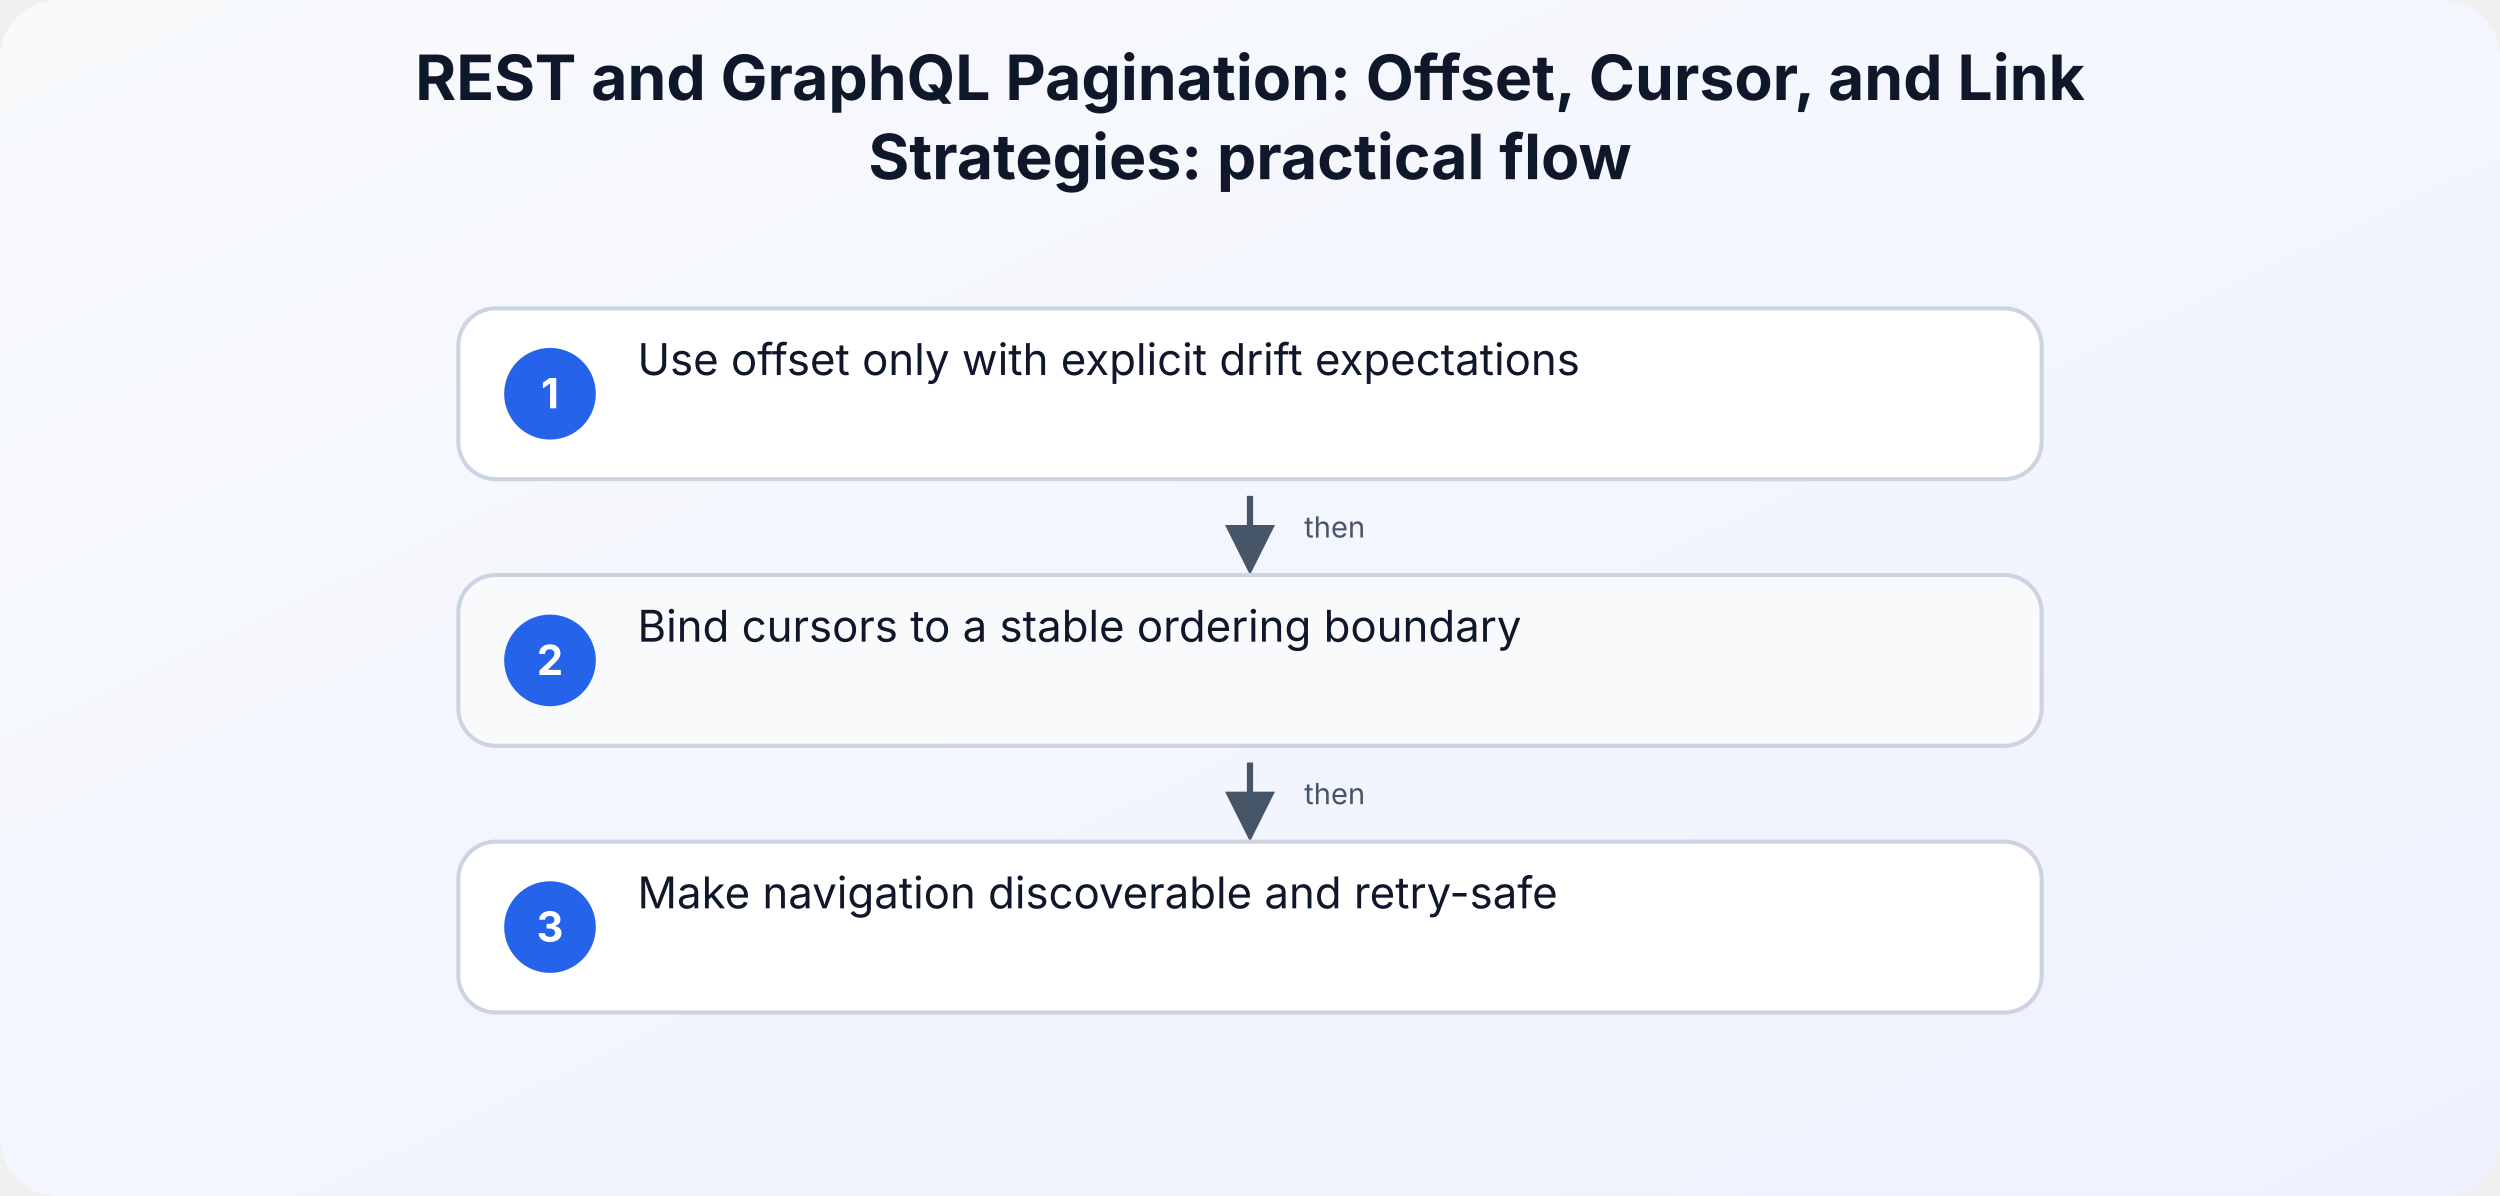
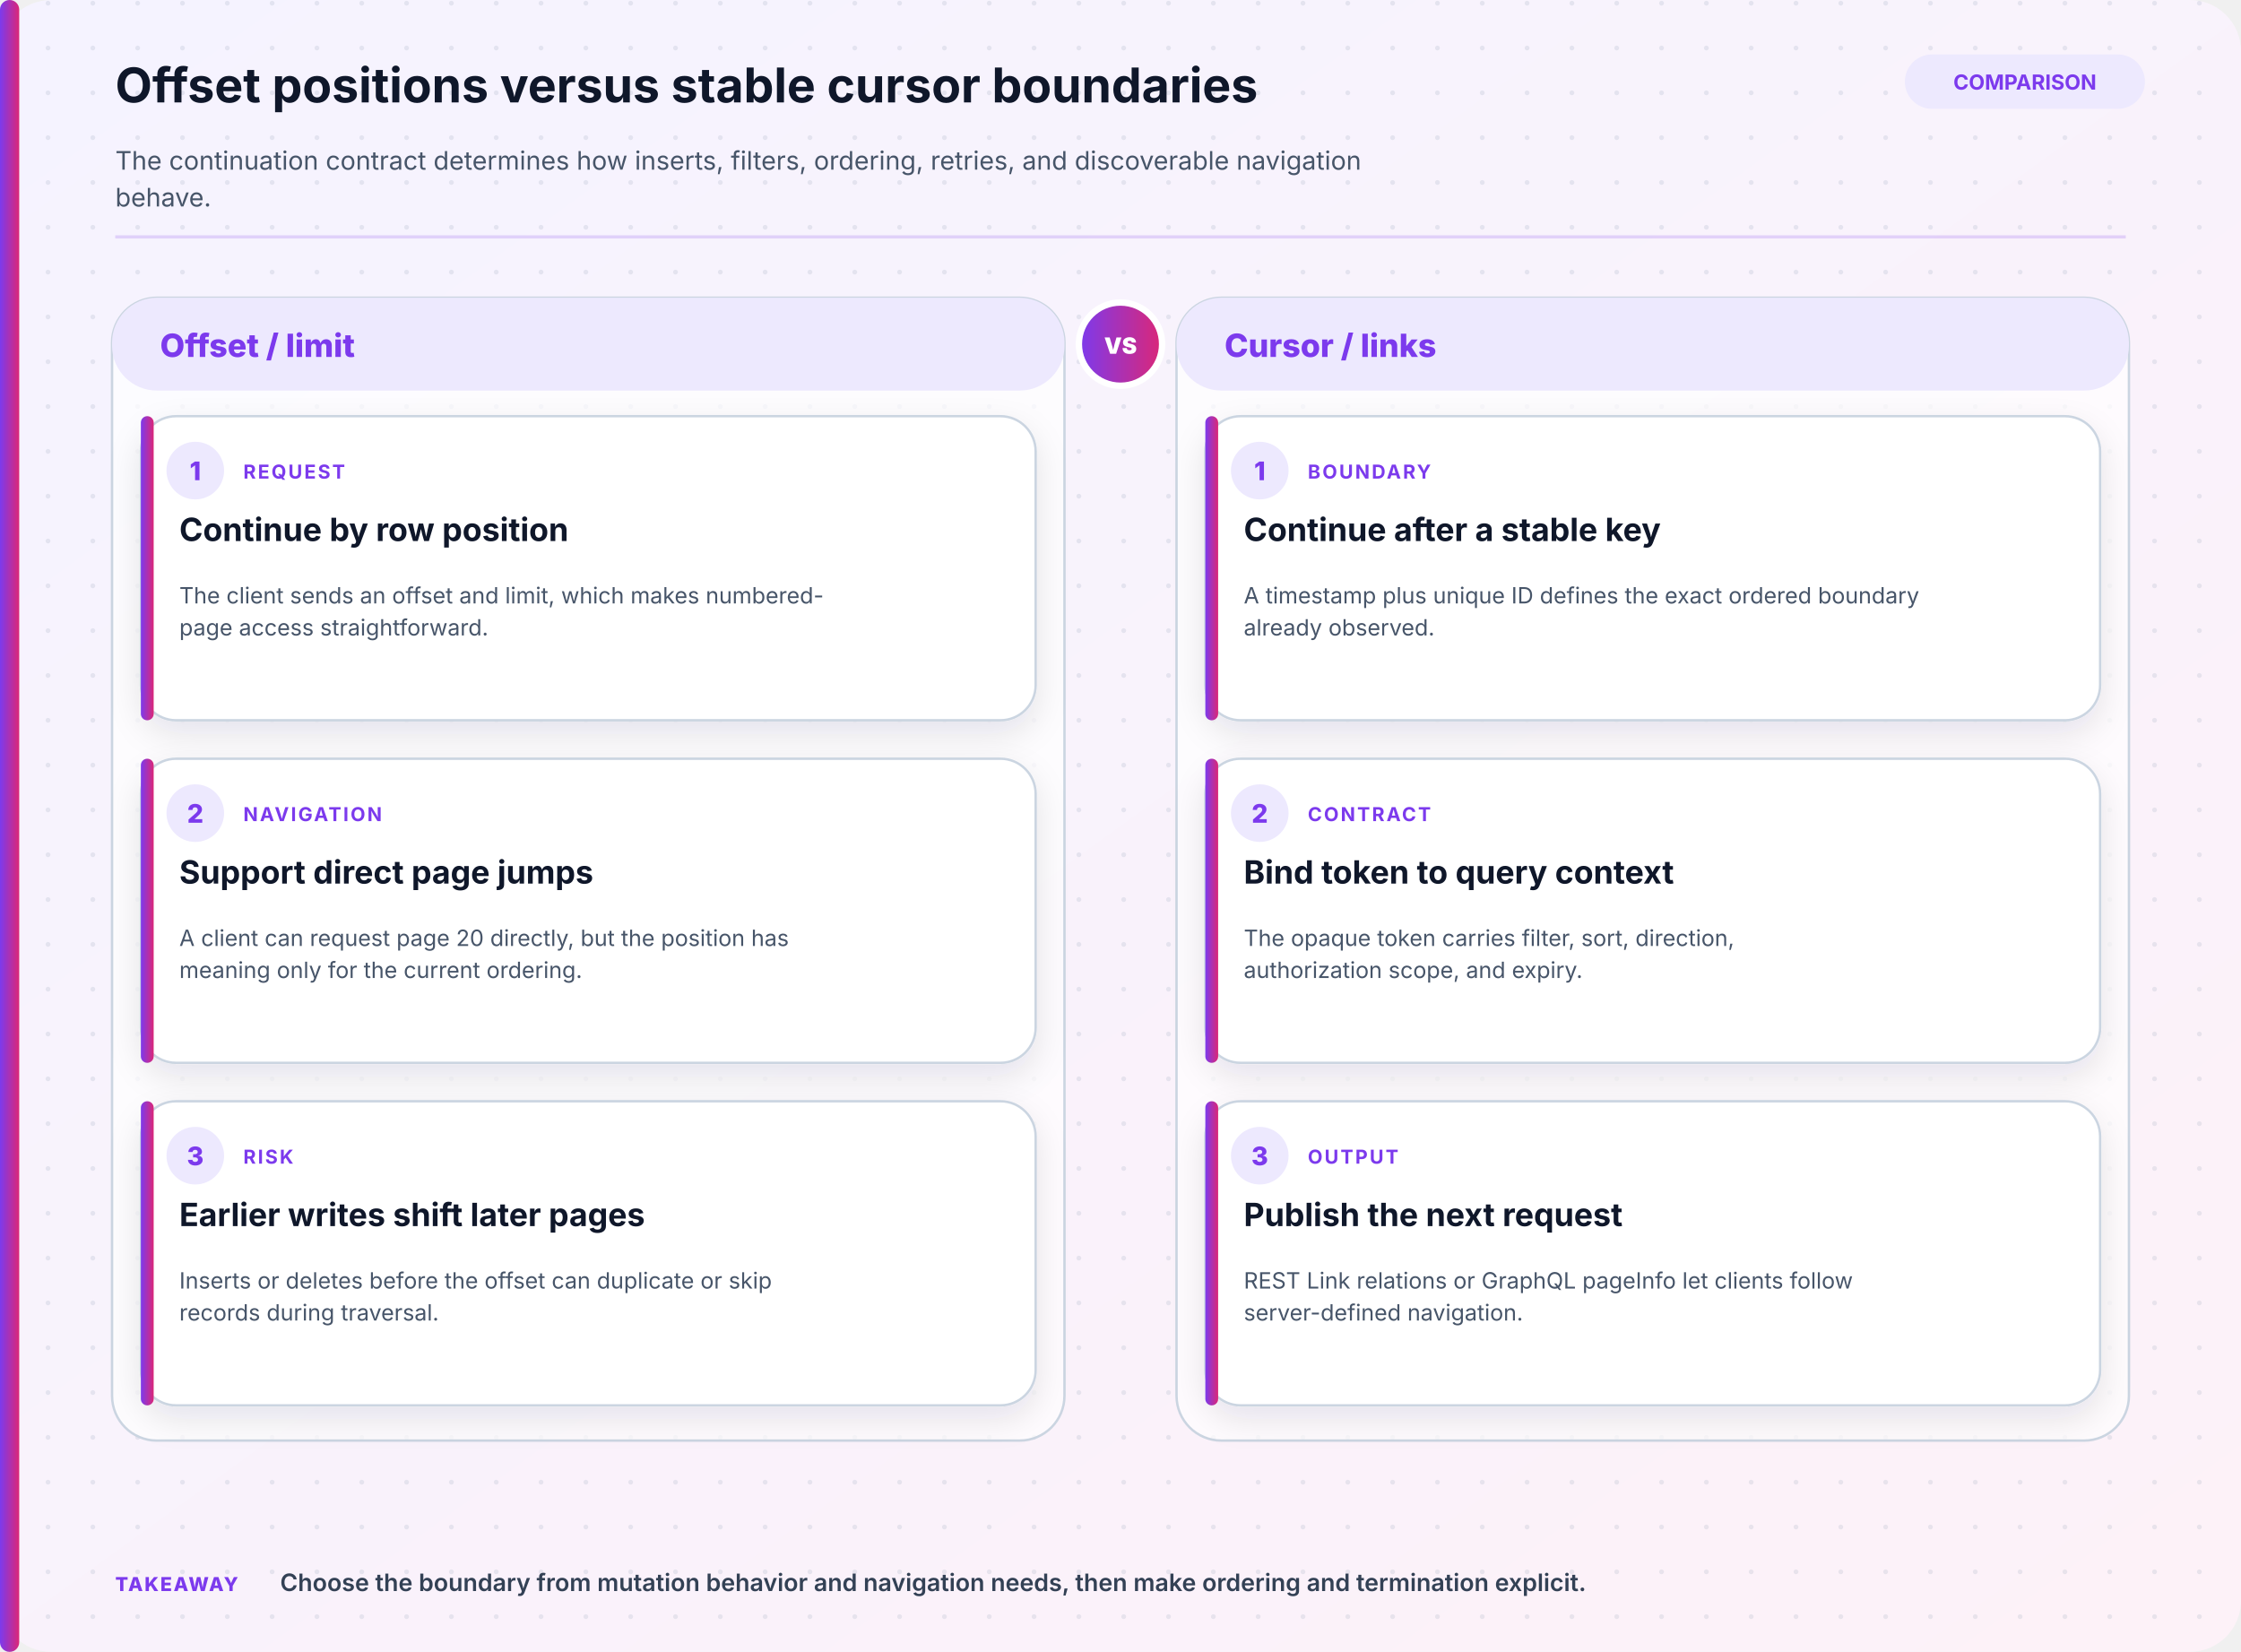
- <svg xmlns="http://www.w3.org/2000/svg" width="1200" height="574" viewBox="0 0 1200 574" role="img" aria-labelledby="title desc" data-text-collision-check="strict">
+ <svg xmlns="http://www.w3.org/2000/svg" width="1400" height="1032" viewBox="0 0 1400 1032" role="img" aria-labelledby="title desc" data-text-collision-check="strict">
  <defs>
    <linearGradient id="bg" x1="0" x2="1" y1="0" y2="1">
-       <stop offset="0" stop-color="#f8fafc" />
-       <stop offset="1" stop-color="#eef2ff" />
+       <stop offset="0" stop-color="#f5f3ff" />
+       <stop offset="1" stop-color="#fdf2f8" />
    </linearGradient>
-     <marker id="arrow" markerWidth="12" markerHeight="12" refX="6" refY="6" orient="auto">
-       <path d="M2,2 L10,6 L2,10 z" fill="#475569" />
+     <linearGradient id="accent" x1="0" x2="1">
+       <stop offset="0" stop-color="#7c3aed" />
+       <stop offset="1" stop-color="#db2777" />
+     </linearGradient>
+     <filter id="shadow" x="-20%" y="-20%" width="140%" height="150%">
+       <feDropShadow dx="0" dy="8" stdDeviation="10" flood-color="#0f172a" flood-opacity="0.10" />
+     </filter>
+     <pattern id="dots" width="28" height="28" patternUnits="userSpaceOnUse">
+       <circle cx="2" cy="2" r="1.5" fill="#94a3b8" opacity="0.20" />
+     </pattern>
+     <marker id="arrow" markerWidth="12" markerHeight="12" refX="9" refY="6" orient="auto">
+       <path d="M1,1 L11,6 L1,11 z" fill="#7c3aed" />
    </marker>
  </defs>
-   <rect width="1200" height="100%" rx="28" fill="url(#bg)" />
-   <text x="600.0" y="48" text-anchor="middle" font-family="Inter, Arial, sans-serif" font-size="30" font-weight="700" fill="#0f172a">REST and GraphQL Pagination: Offset, Cursor, and Link</text>
-   <text x="600.0" y="86" text-anchor="middle" font-family="Inter, Arial, sans-serif" font-size="30" font-weight="700" fill="#0f172a">Strategies: practical flow</text>
-   <rect x="220" y="148" width="760" height="82" rx="18" fill="#ffffff" stroke="#cbd5e1" stroke-width="2" />
-   <circle cx="264" cy="189.0" r="22" fill="#2563eb" />
-   <text x="264" y="196.0" text-anchor="middle" font-family="Inter, Arial, sans-serif" font-size="20" font-weight="700" fill="#ffffff">1</text>
-   <text x="306" y="180" font-family="Inter, Arial, sans-serif" font-size="21" fill="#0f172a">Use offset only with explicit drift expectations</text>
-   <line x1="600" y1="238" x2="600" y2="264" stroke="#475569" stroke-width="3" marker-end="url(#arrow)" />
-   <rect x="220" y="276" width="760" height="82" rx="18" fill="#f8fafc" stroke="#cbd5e1" stroke-width="2" />
-   <circle cx="264" cy="317.0" r="22" fill="#2563eb" />
-   <text x="264" y="324.0" text-anchor="middle" font-family="Inter, Arial, sans-serif" font-size="20" font-weight="700" fill="#ffffff">2</text>
-   <text x="306" y="308" font-family="Inter, Arial, sans-serif" font-size="21" fill="#0f172a">Bind cursors to a stable ordering boundary</text>
-   <line x1="600" y1="366" x2="600" y2="392" stroke="#475569" stroke-width="3" marker-end="url(#arrow)" />
-   <rect x="220" y="404" width="760" height="82" rx="18" fill="#ffffff" stroke="#cbd5e1" stroke-width="2" />
-   <circle cx="264" cy="445.0" r="22" fill="#2563eb" />
-   <text x="264" y="452.0" text-anchor="middle" font-family="Inter, Arial, sans-serif" font-size="20" font-weight="700" fill="#ffffff">3</text>
-   <text x="306" y="436" font-family="Inter, Arial, sans-serif" font-size="21" fill="#0f172a">Make navigation discoverable and retry-safe</text>
-   <text x="626.0" y="258.0" font-family="Inter, Arial, sans-serif" font-size="14" fill="#475569">then</text>
-   <text x="626.0" y="386.0" font-family="Inter, Arial, sans-serif" font-size="14" fill="#475569">then</text>
+   <rect width="1400" height="1032" rx="32" fill="url(#bg)" />
+   <rect width="1400" height="1032" rx="32" fill="url(#dots)" />
+   <rect x="0" y="0" width="12" height="100%" rx="6" fill="url(#accent)" />
+   <rect x="1190" y="34" width="150" height="34" rx="17" fill="#ede9fe" />
+   <text x="1265" y="56" text-anchor="middle" font-family="Inter, Arial, sans-serif" font-size="13" font-weight="700" fill="#7c3aed">COMPARISON</text>
+   <text x="72" y="64" text-anchor="start" font-family="Inter, Arial, sans-serif" font-size="30" font-weight="750" fill="#0f172a">Offset positions versus stable cursor boundaries</text>
+   <text x="72" y="106" text-anchor="start" font-family="Inter, Arial, sans-serif" font-size="16" font-weight="400" fill="#475569">The continuation contract determines how inserts, filters, ordering, retries, and discoverable navigation</text>
+   <text x="72" y="129" text-anchor="start" font-family="Inter, Arial, sans-serif" font-size="16" font-weight="400" fill="#475569">behave.</text>
+   <line x1="72" y1="148" x2="1328" y2="148" stroke="#7c3aed" stroke-opacity="0.18" stroke-width="2" />
+   <rect x="70" y="186" width="595" height="714" rx="28" fill="#ffffff" fill-opacity="0.72" stroke="#cbd5e1" stroke-width="1.5" />
+   <rect x="70" y="186" width="595" height="58" rx="28" fill="#ede9fe" />
+   <text x="100" y="223" font-family="Inter, Arial, sans-serif" font-size="20" font-weight="800" fill="#7c3aed">Offset / limit</text>
+   <rect x="88" y="260" width="559" height="190" rx="22" fill="#ffffff" stroke="#cbd5e1" stroke-width="1.5" filter="url(#shadow)" />
+   <rect x="88" y="260" width="8" height="190" rx="4" fill="url(#accent)" />
+   <circle cx="122" cy="294" r="18" fill="#ede9fe" />
+   <text x="122" y="300" text-anchor="middle" font-family="Inter, Arial, sans-serif" font-size="16" font-weight="800" fill="#7c3aed">1</text>
+   <text x="152" y="299" font-family="Inter, Arial, sans-serif" font-size="12" font-weight="750" letter-spacing="1.2" fill="#7c3aed">REQUEST</text>
+   <text x="112" y="338" text-anchor="start" font-family="Inter, Arial, sans-serif" font-size="20" font-weight="700" fill="#0f172a">Continue by row position</text>
+   <text x="112" y="377" text-anchor="start" font-family="Inter, Arial, sans-serif" font-size="14" font-weight="400" fill="#475569">The client sends an offset and limit, which makes numbered-</text>
+   <text x="112" y="397" text-anchor="start" font-family="Inter, Arial, sans-serif" font-size="14" font-weight="400" fill="#475569">page access straightforward.</text>
+   <rect x="88" y="474" width="559" height="190" rx="22" fill="#ffffff" stroke="#cbd5e1" stroke-width="1.5" filter="url(#shadow)" />
+   <rect x="88" y="474" width="8" height="190" rx="4" fill="url(#accent)" />
+   <circle cx="122" cy="508" r="18" fill="#ede9fe" />
+   <text x="122" y="514" text-anchor="middle" font-family="Inter, Arial, sans-serif" font-size="16" font-weight="800" fill="#7c3aed">2</text>
+   <text x="152" y="513" font-family="Inter, Arial, sans-serif" font-size="12" font-weight="750" letter-spacing="1.2" fill="#7c3aed">NAVIGATION</text>
+   <text x="112" y="552" text-anchor="start" font-family="Inter, Arial, sans-serif" font-size="20" font-weight="700" fill="#0f172a">Support direct page jumps</text>
+   <text x="112" y="591" text-anchor="start" font-family="Inter, Arial, sans-serif" font-size="14" font-weight="400" fill="#475569">A client can request page 20 directly, but the position has</text>
+   <text x="112" y="611" text-anchor="start" font-family="Inter, Arial, sans-serif" font-size="14" font-weight="400" fill="#475569">meaning only for the current ordering.</text>
+   <rect x="88" y="688" width="559" height="190" rx="22" fill="#ffffff" stroke="#cbd5e1" stroke-width="1.5" filter="url(#shadow)" />
+   <rect x="88" y="688" width="8" height="190" rx="4" fill="url(#accent)" />
+   <circle cx="122" cy="722" r="18" fill="#ede9fe" />
+   <text x="122" y="728" text-anchor="middle" font-family="Inter, Arial, sans-serif" font-size="16" font-weight="800" fill="#7c3aed">3</text>
+   <text x="152" y="727" font-family="Inter, Arial, sans-serif" font-size="12" font-weight="750" letter-spacing="1.2" fill="#7c3aed">RISK</text>
+   <text x="112" y="766" text-anchor="start" font-family="Inter, Arial, sans-serif" font-size="20" font-weight="700" fill="#0f172a">Earlier writes shift later pages</text>
+   <text x="112" y="805" text-anchor="start" font-family="Inter, Arial, sans-serif" font-size="14" font-weight="400" fill="#475569">Inserts or deletes before the offset can duplicate or skip</text>
+   <text x="112" y="825" text-anchor="start" font-family="Inter, Arial, sans-serif" font-size="14" font-weight="400" fill="#475569">records during traversal.</text>
+   <rect x="735" y="186" width="595" height="714" rx="28" fill="#ffffff" fill-opacity="0.72" stroke="#cbd5e1" stroke-width="1.5" />
+   <rect x="735" y="186" width="595" height="58" rx="28" fill="#ede9fe" />
+   <text x="765" y="223" font-family="Inter, Arial, sans-serif" font-size="20" font-weight="800" fill="#7c3aed">Cursor / links</text>
+   <rect x="753" y="260" width="559" height="190" rx="22" fill="#ffffff" stroke="#cbd5e1" stroke-width="1.5" filter="url(#shadow)" />
+   <rect x="753" y="260" width="8" height="190" rx="4" fill="url(#accent)" />
+   <circle cx="787" cy="294" r="18" fill="#ede9fe" />
+   <text x="787" y="300" text-anchor="middle" font-family="Inter, Arial, sans-serif" font-size="16" font-weight="800" fill="#7c3aed">1</text>
+   <text x="817" y="299" font-family="Inter, Arial, sans-serif" font-size="12" font-weight="750" letter-spacing="1.2" fill="#7c3aed">BOUNDARY</text>
+   <text x="777" y="338" text-anchor="start" font-family="Inter, Arial, sans-serif" font-size="20" font-weight="700" fill="#0f172a">Continue after a stable key</text>
+   <text x="777" y="377" text-anchor="start" font-family="Inter, Arial, sans-serif" font-size="14" font-weight="400" fill="#475569">A timestamp plus unique ID defines the exact ordered boundary</text>
+   <text x="777" y="397" text-anchor="start" font-family="Inter, Arial, sans-serif" font-size="14" font-weight="400" fill="#475569">already observed.</text>
+   <rect x="753" y="474" width="559" height="190" rx="22" fill="#ffffff" stroke="#cbd5e1" stroke-width="1.5" filter="url(#shadow)" />
+   <rect x="753" y="474" width="8" height="190" rx="4" fill="url(#accent)" />
+   <circle cx="787" cy="508" r="18" fill="#ede9fe" />
+   <text x="787" y="514" text-anchor="middle" font-family="Inter, Arial, sans-serif" font-size="16" font-weight="800" fill="#7c3aed">2</text>
+   <text x="817" y="513" font-family="Inter, Arial, sans-serif" font-size="12" font-weight="750" letter-spacing="1.2" fill="#7c3aed">CONTRACT</text>
+   <text x="777" y="552" text-anchor="start" font-family="Inter, Arial, sans-serif" font-size="20" font-weight="700" fill="#0f172a">Bind token to query context</text>
+   <text x="777" y="591" text-anchor="start" font-family="Inter, Arial, sans-serif" font-size="14" font-weight="400" fill="#475569">The opaque token carries filter, sort, direction,</text>
+   <text x="777" y="611" text-anchor="start" font-family="Inter, Arial, sans-serif" font-size="14" font-weight="400" fill="#475569">authorization scope, and expiry.</text>
+   <rect x="753" y="688" width="559" height="190" rx="22" fill="#ffffff" stroke="#cbd5e1" stroke-width="1.5" filter="url(#shadow)" />
+   <rect x="753" y="688" width="8" height="190" rx="4" fill="url(#accent)" />
+   <circle cx="787" cy="722" r="18" fill="#ede9fe" />
+   <text x="787" y="728" text-anchor="middle" font-family="Inter, Arial, sans-serif" font-size="16" font-weight="800" fill="#7c3aed">3</text>
+   <text x="817" y="727" font-family="Inter, Arial, sans-serif" font-size="12" font-weight="750" letter-spacing="1.2" fill="#7c3aed">OUTPUT</text>
+   <text x="777" y="766" text-anchor="start" font-family="Inter, Arial, sans-serif" font-size="20" font-weight="700" fill="#0f172a">Publish the next request</text>
+   <text x="777" y="805" text-anchor="start" font-family="Inter, Arial, sans-serif" font-size="14" font-weight="400" fill="#475569">REST Link relations or GraphQL pageInfo let clients follow</text>
+   <text x="777" y="825" text-anchor="start" font-family="Inter, Arial, sans-serif" font-size="14" font-weight="400" fill="#475569">server-defined navigation.</text>
+   <circle cx="700" cy="215" r="26" fill="url(#accent)" stroke="#ffffff" stroke-width="4" />
+   <text x="700" y="221" text-anchor="middle" font-family="Inter, Arial, sans-serif" font-size="14" font-weight="900" fill="#ffffff">VS</text>
+   <text x="72" y="994" font-family="Inter, Arial, sans-serif" font-size="12" font-weight="800" letter-spacing="1" fill="#7c3aed">TAKEAWAY</text>
+   <text x="175" y="994" text-anchor="start" font-family="Inter, Arial, sans-serif" font-size="15" font-weight="600" fill="#334155">Choose the boundary from mutation behavior and navigation needs, then make ordering and termination explicit.</text>
</svg>
